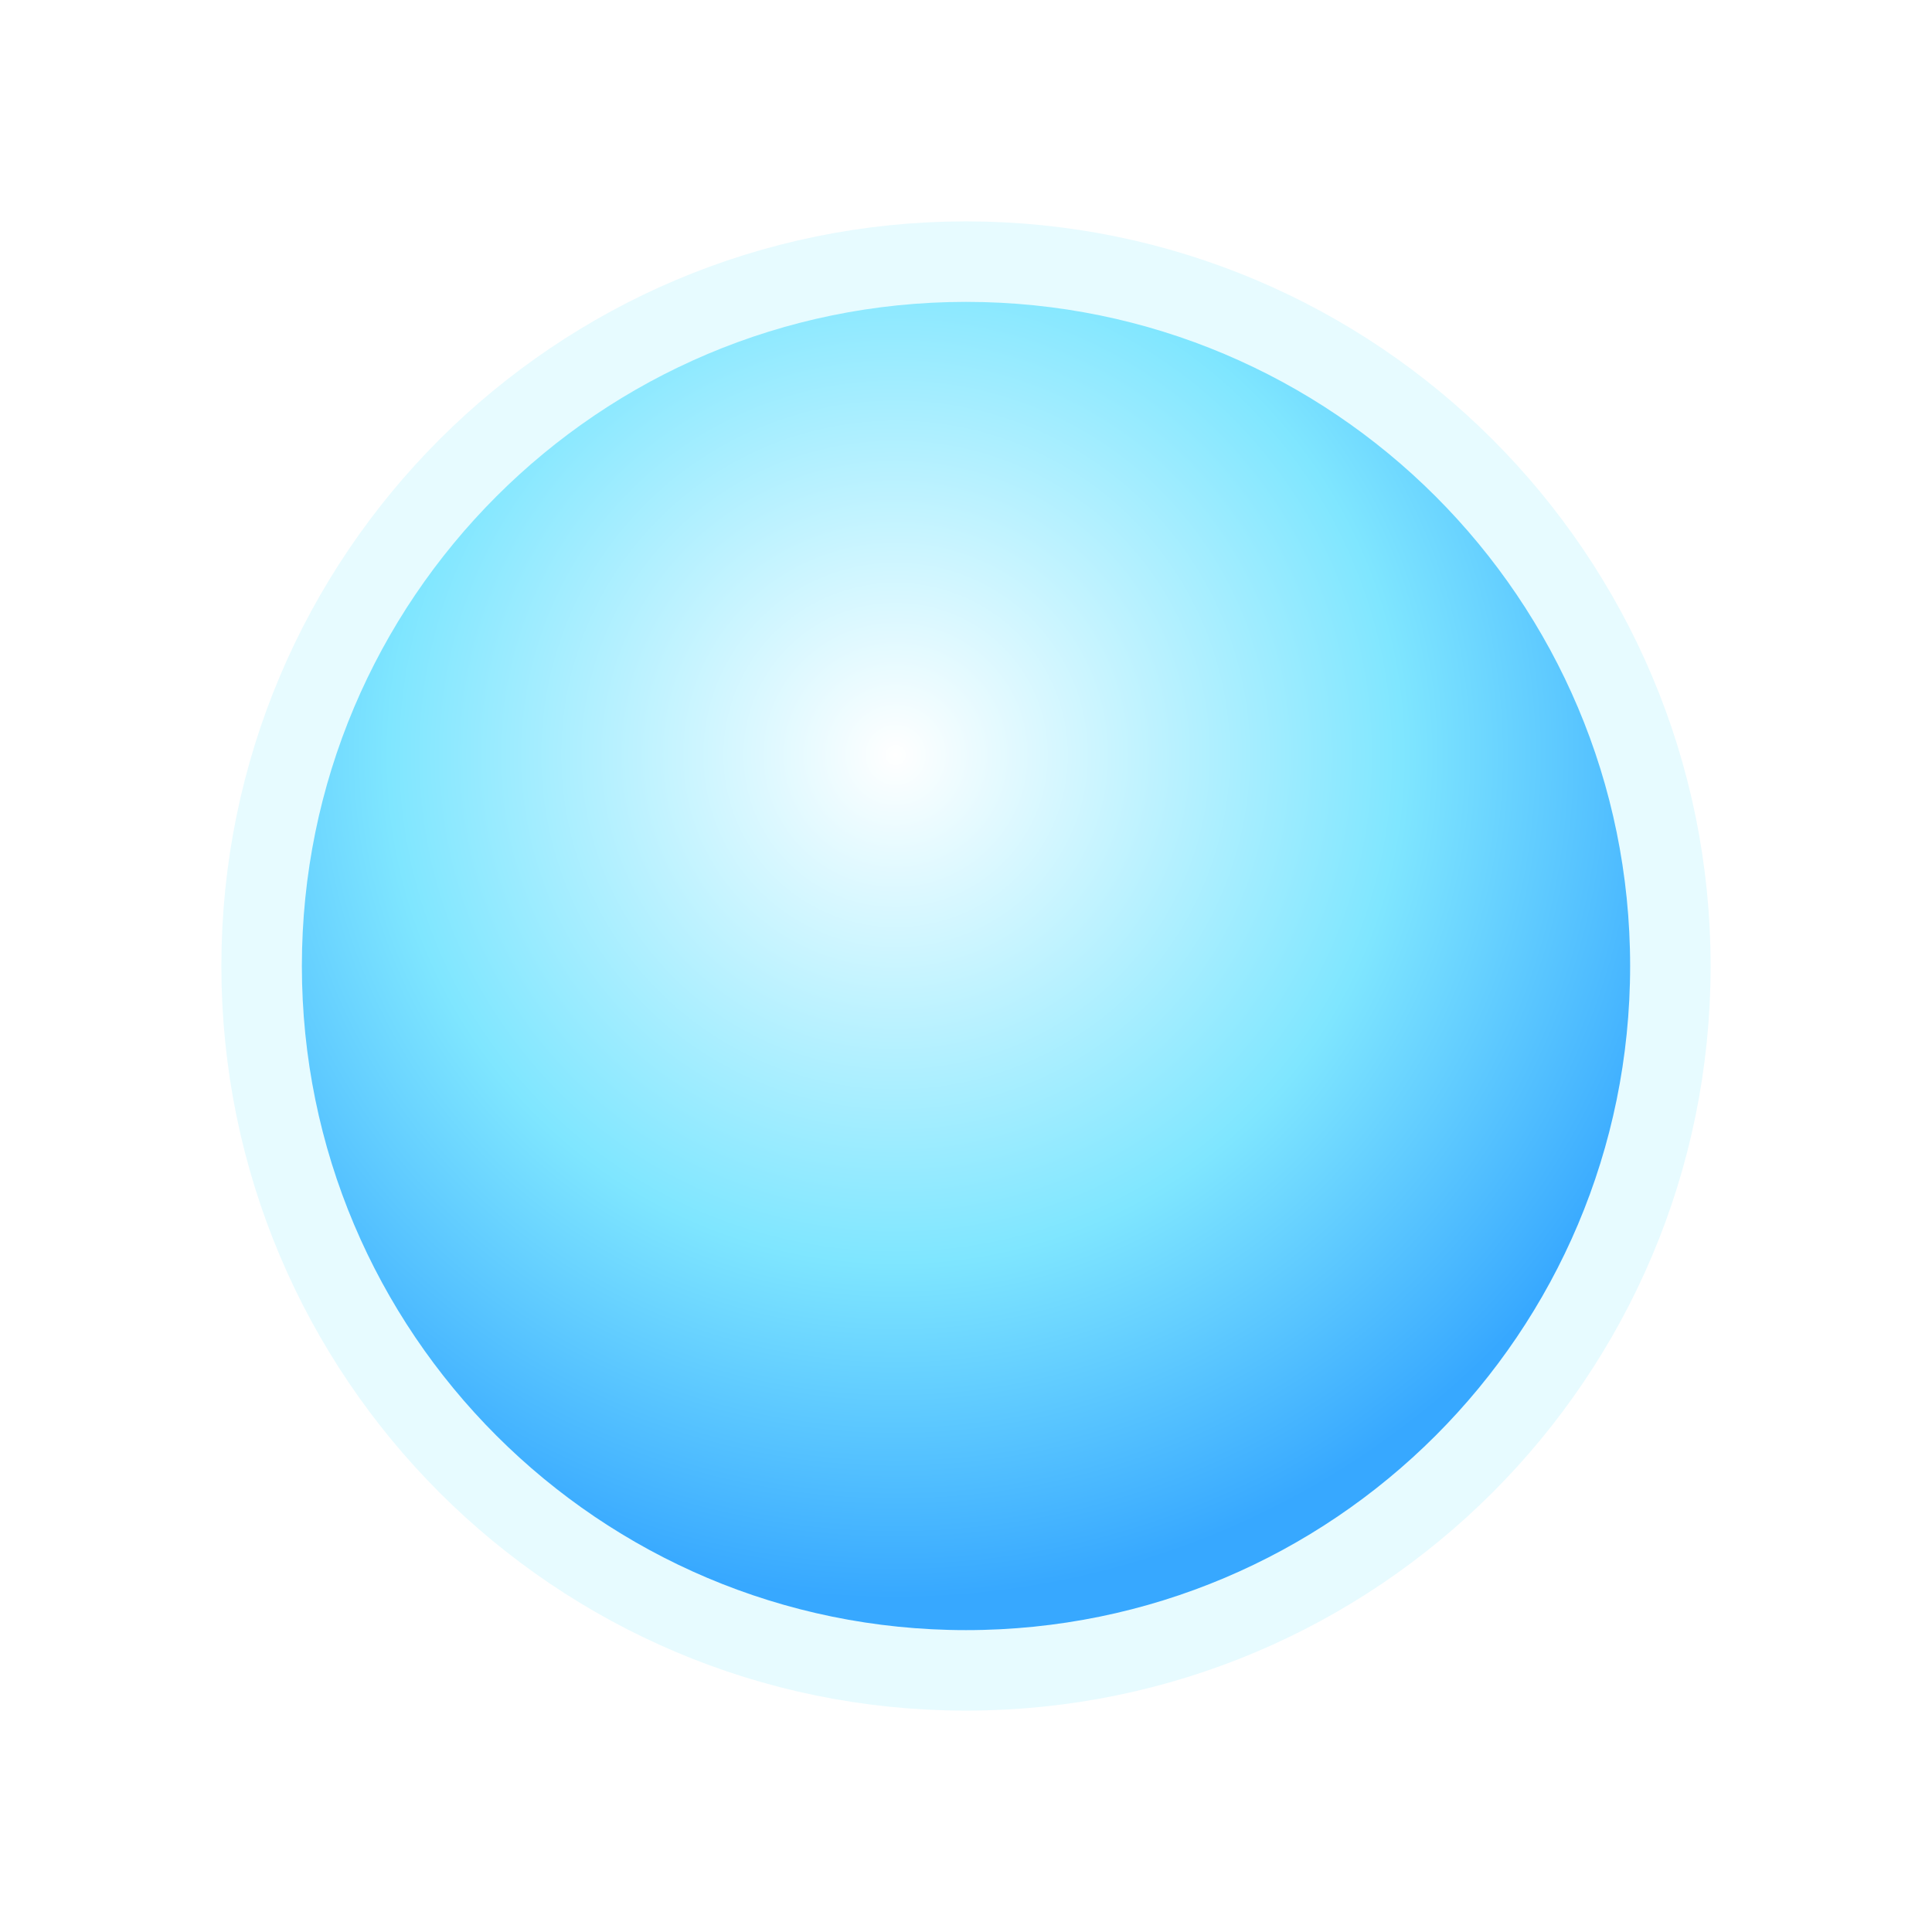
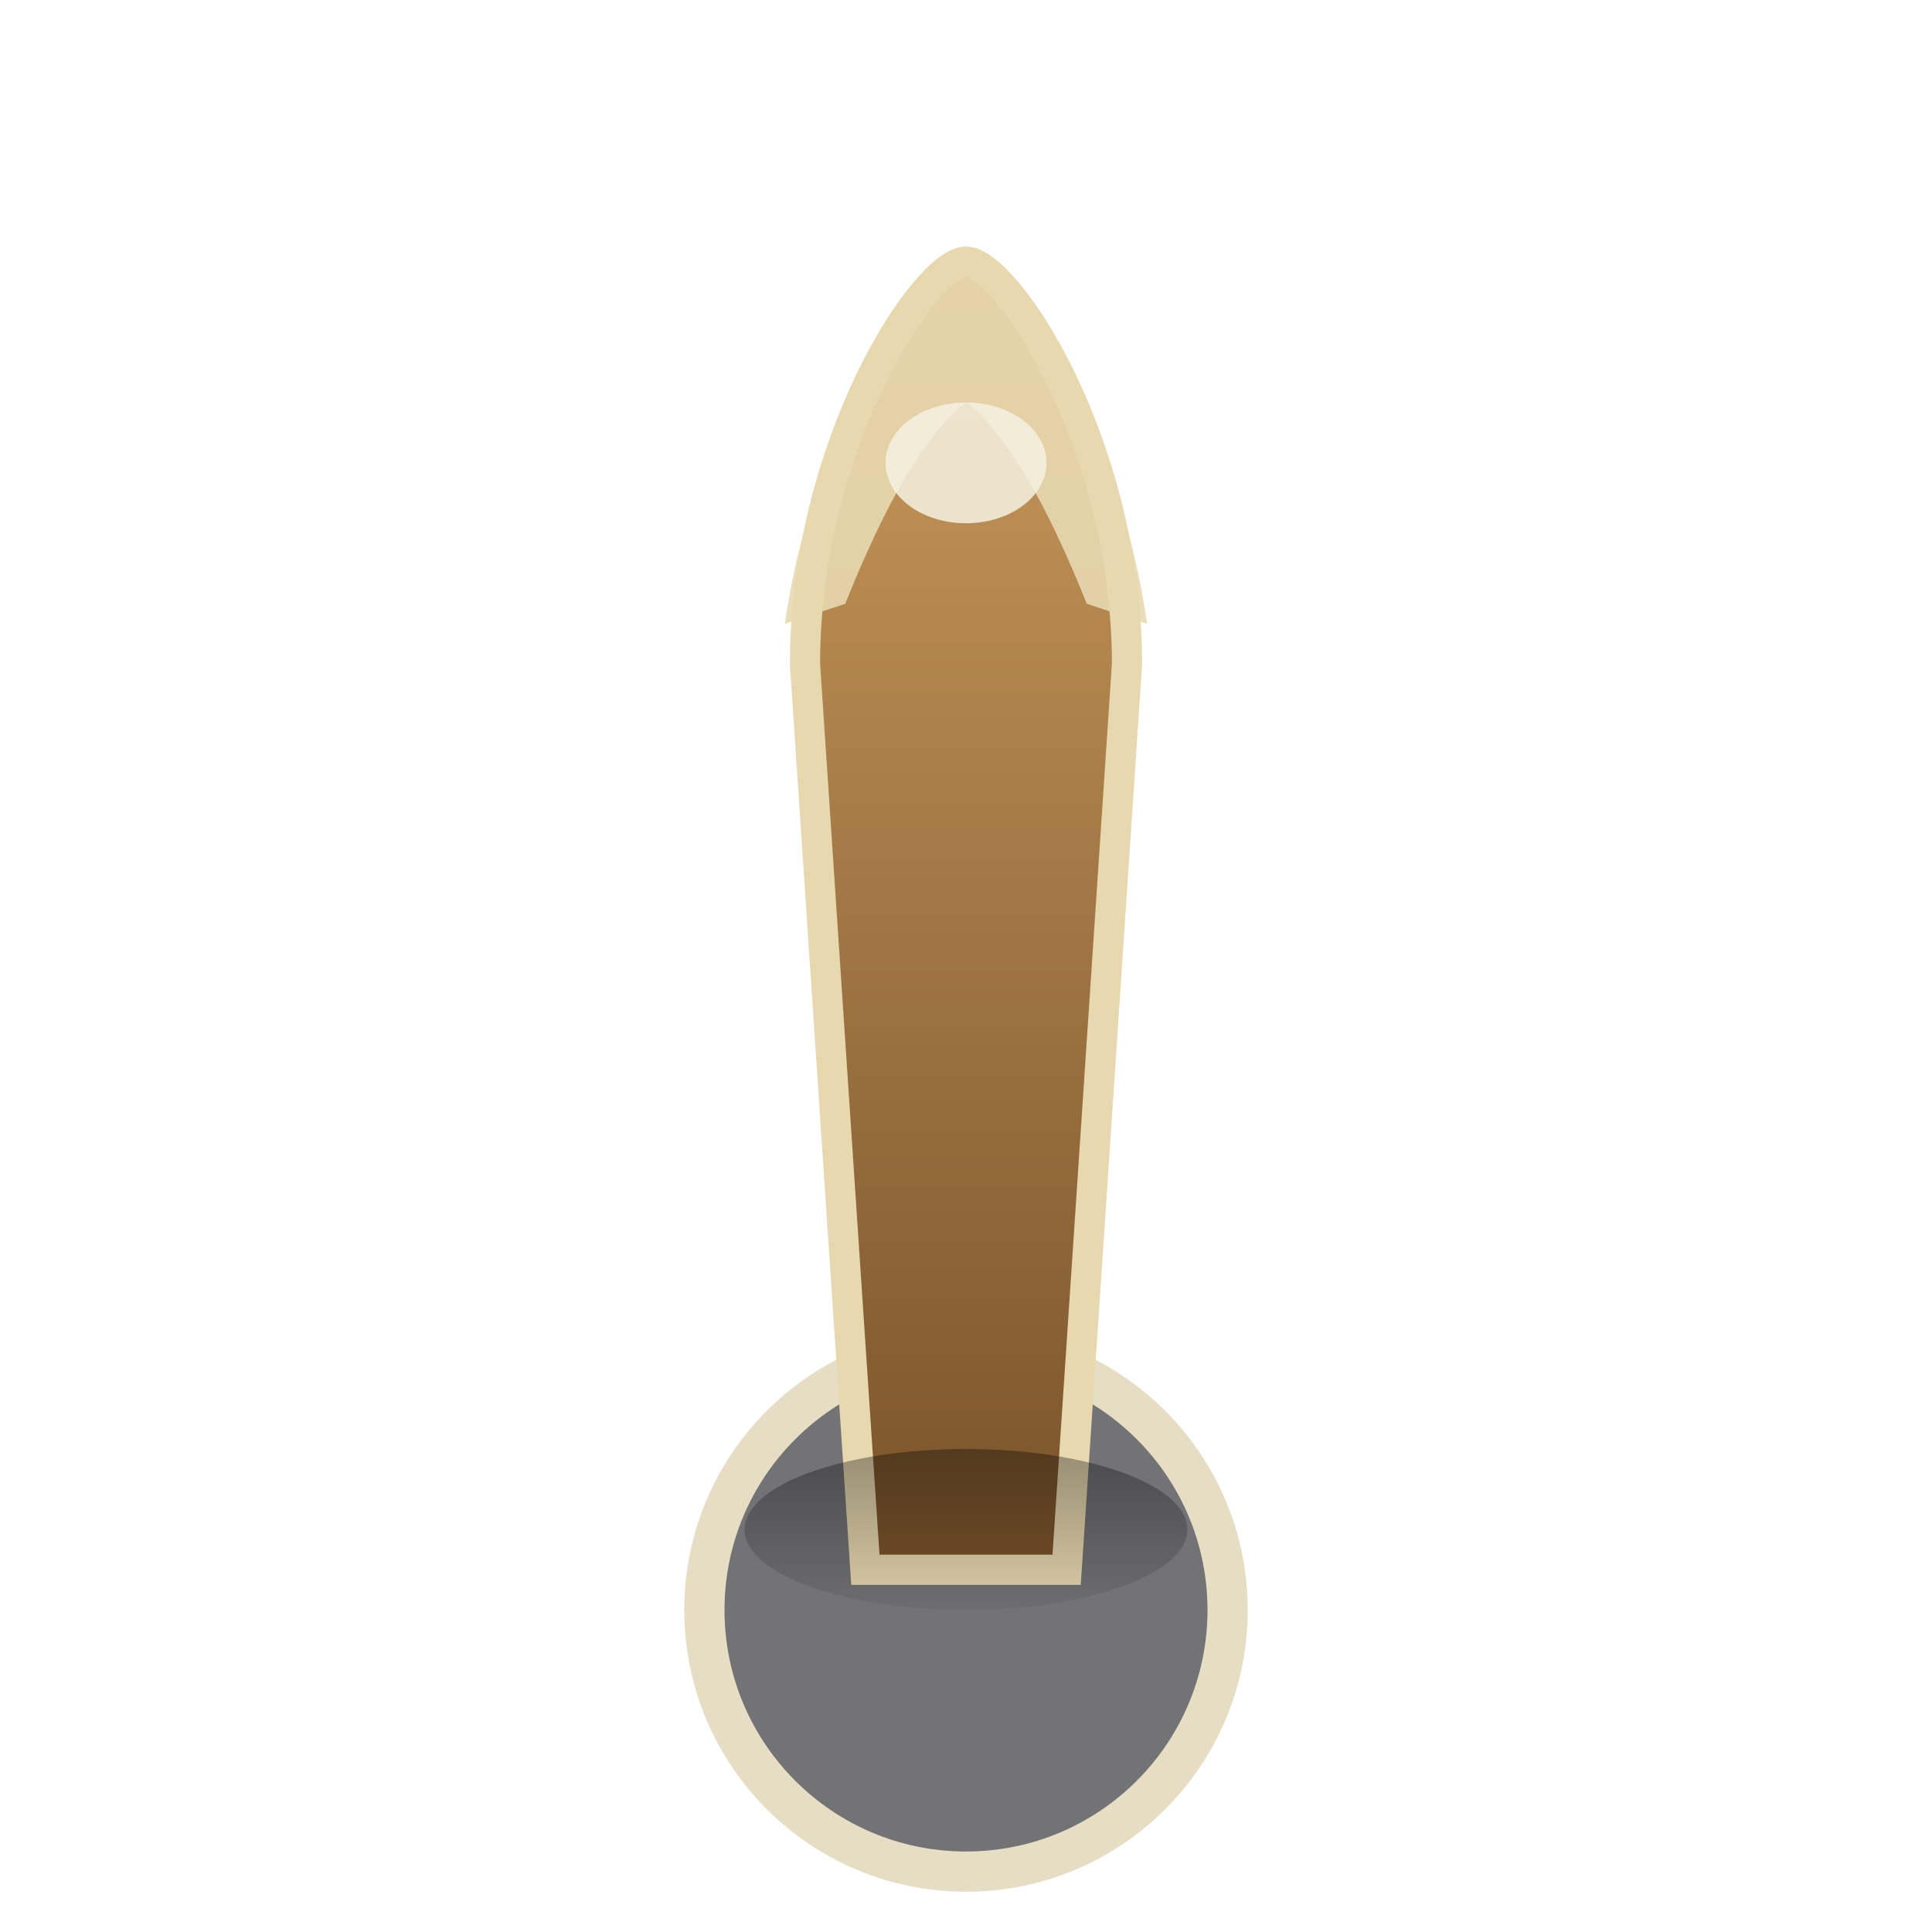
<svg xmlns="http://www.w3.org/2000/svg" width="192" height="192" viewBox="0 0 192 192">
  <defs>
-     <radialGradient id="k" cx="45%" cy="35%" r="60%">
-       <stop offset="0%" stop-color="#ffffff" />
-       <stop offset="60%" stop-color="#7fe6ff" />
-       <stop offset="100%" stop-color="#37a8ff" />
-     </radialGradient>
+     <linearGradient id="bronze" x1="0%" y1="0%" x2="0%" y2="100%">
+       <stop offset="0%" stop-color="#c99a5d" />
+       <stop offset="100%" stop-color="#7a532a" />
+     </linearGradient>
+     <linearGradient id="shadow" x1="0%" y1="0%" x2="0%" y2="100%">
+       <stop offset="0%" stop-color="rgba(0,0,0,0.35)" />
+       <stop offset="100%" stop-color="rgba(0,0,0,0.05)" />
+     </linearGradient>
  </defs>
-   <circle cx="96" cy="96" r="70" fill="url(#k)" stroke="#e7fbff" stroke-width="8" />
+   <circle cx="96" cy="160" r="26" fill="#161419" stroke="#d6c89c" stroke-width="4" opacity="0.6" />
+   <g transform="translate(96 96)">
+     <path d="M -10 60 L 10 60 L 16 -30 C 16 -52 4 -70 0 -70 C -4 -70 -16 -52 -16 -30 Z" fill="url(#bronze)" stroke="#e8d8b0" stroke-width="3" />
+     <path d="M 0 -70 C 10 -62 16 -48 18 -34 L 12 -36 C 8 -46 4 -53 0 -56 C -4 -53 -8 -46 -12 -36 L -18 -34 C -16 -48 -10 -62 0 -70 Z" fill="#e8d8b0" opacity="0.9" />
+     <ellipse cx="0" cy="-50" rx="8" ry="6" fill="#f6f1e0" opacity="0.85" />
+   </g>
+   <ellipse cx="96" cy="152" rx="22" ry="8" fill="url(#shadow)" />
</svg>
